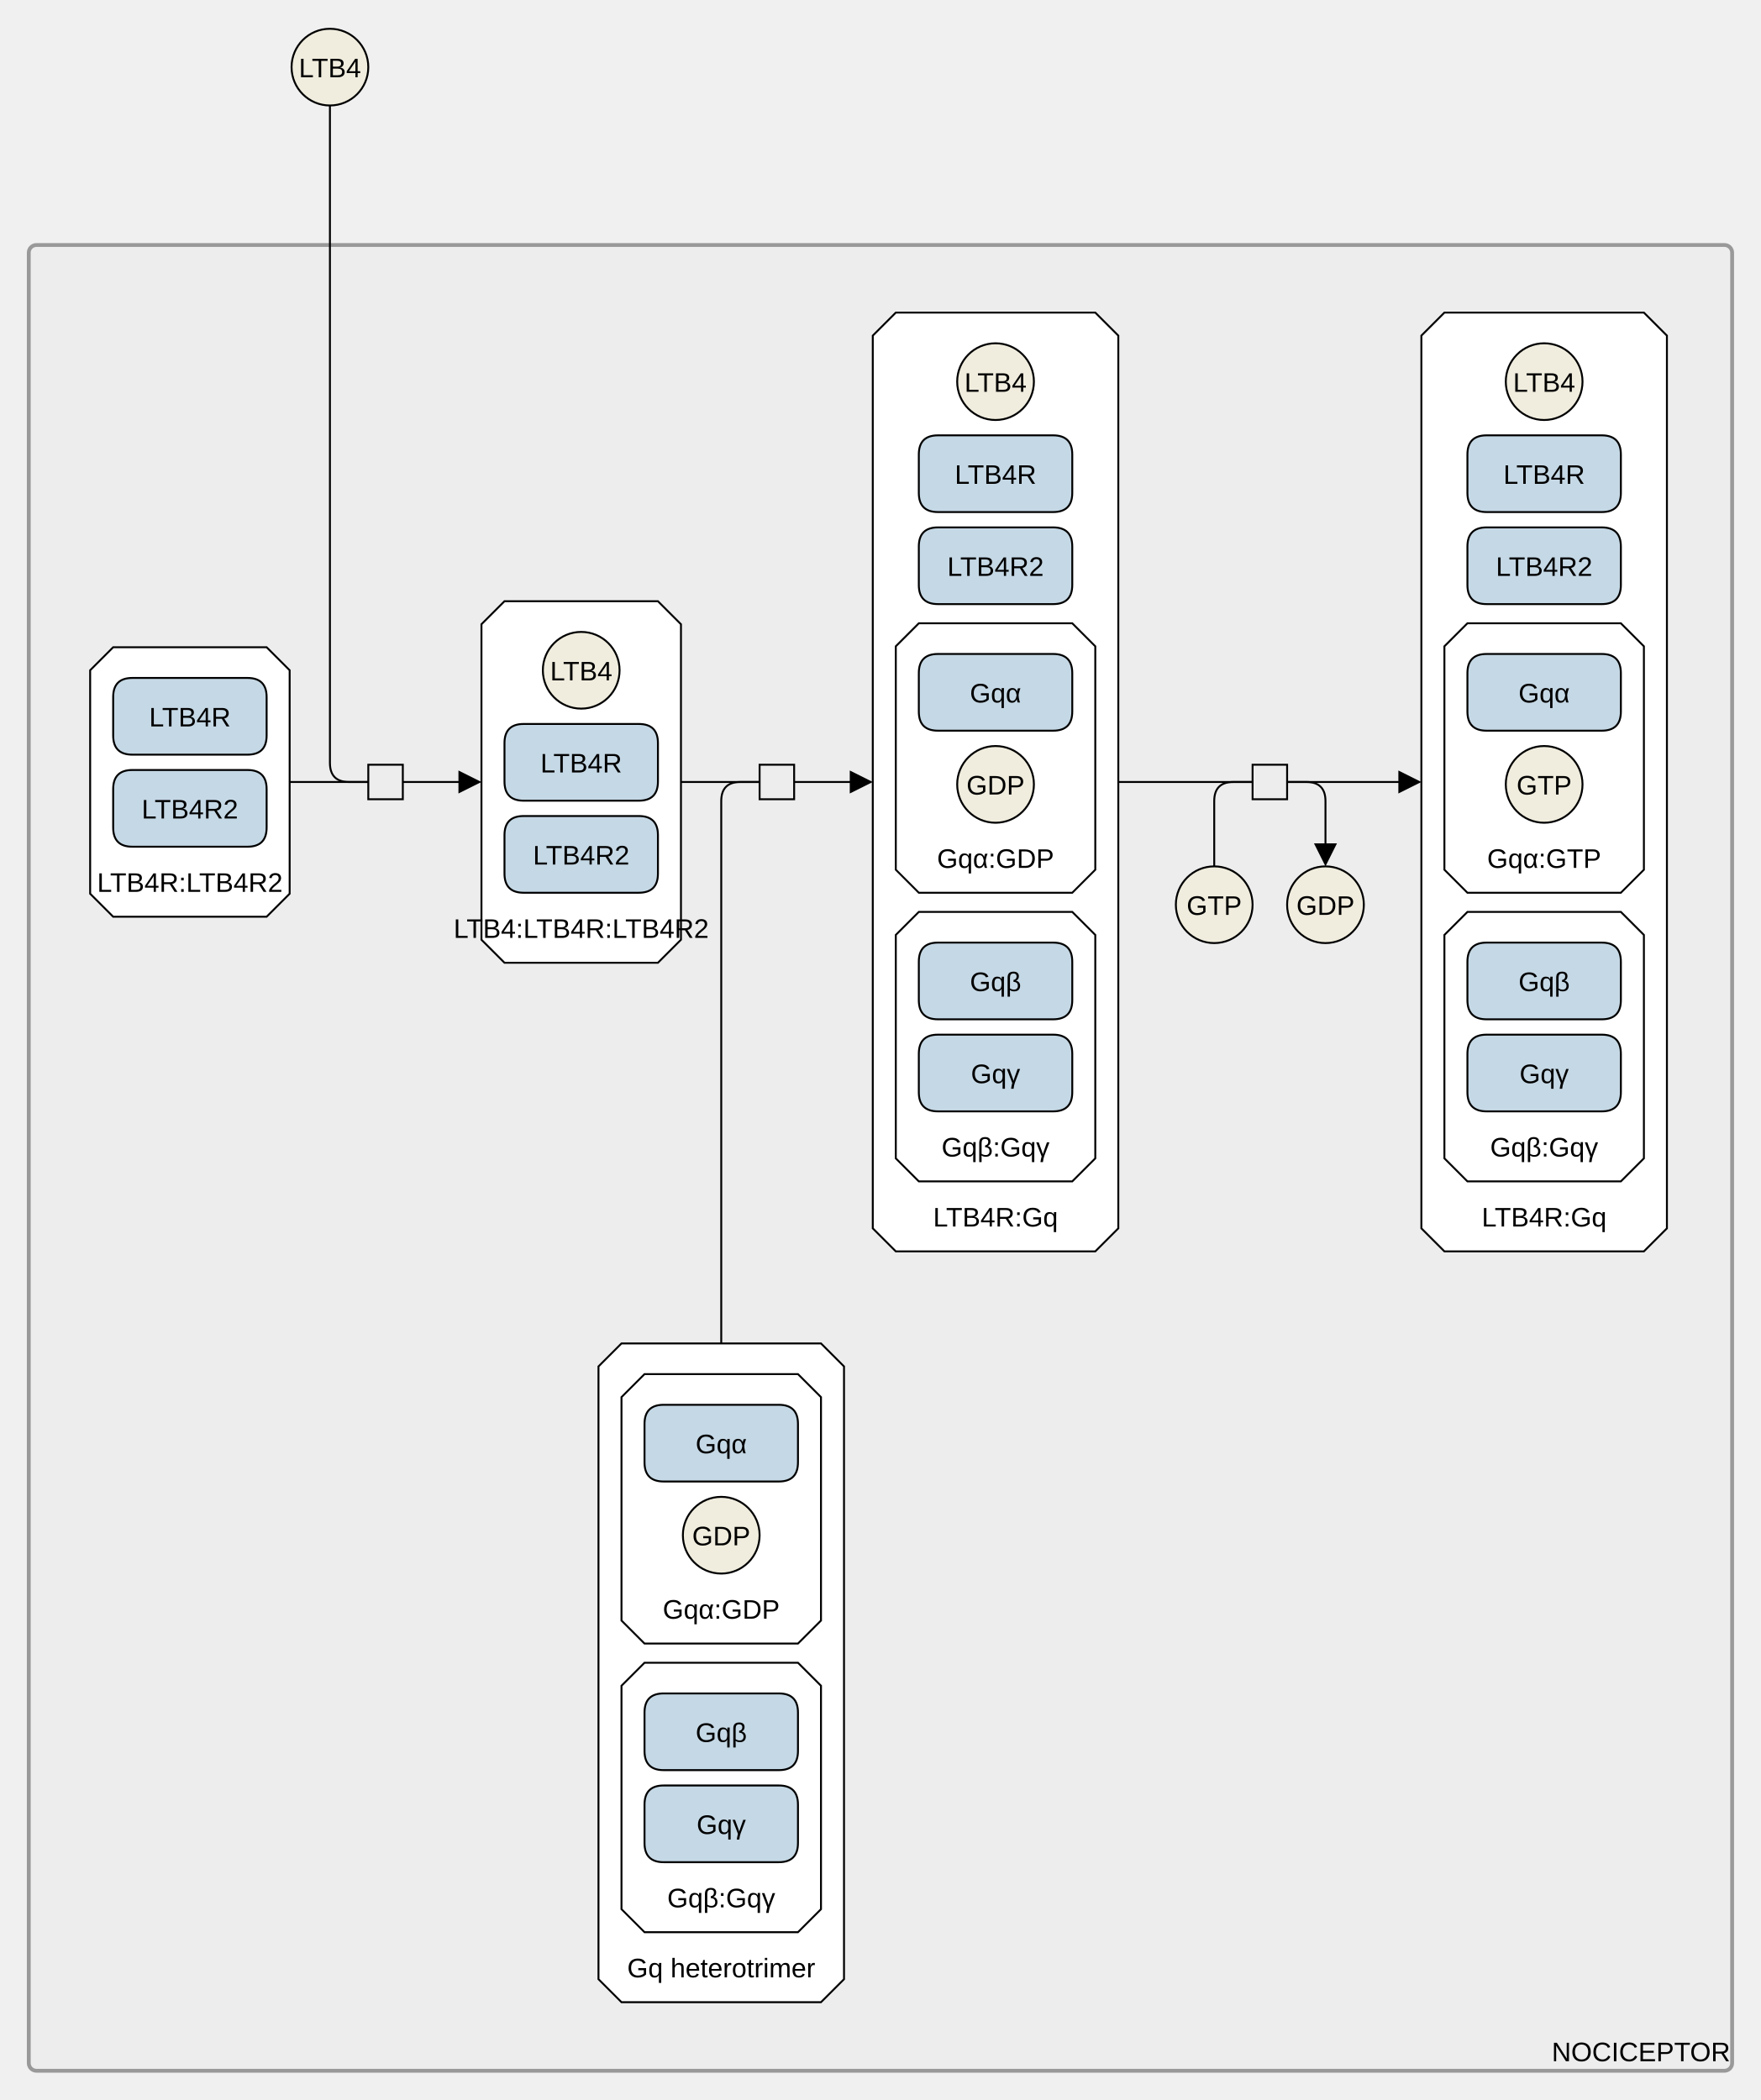
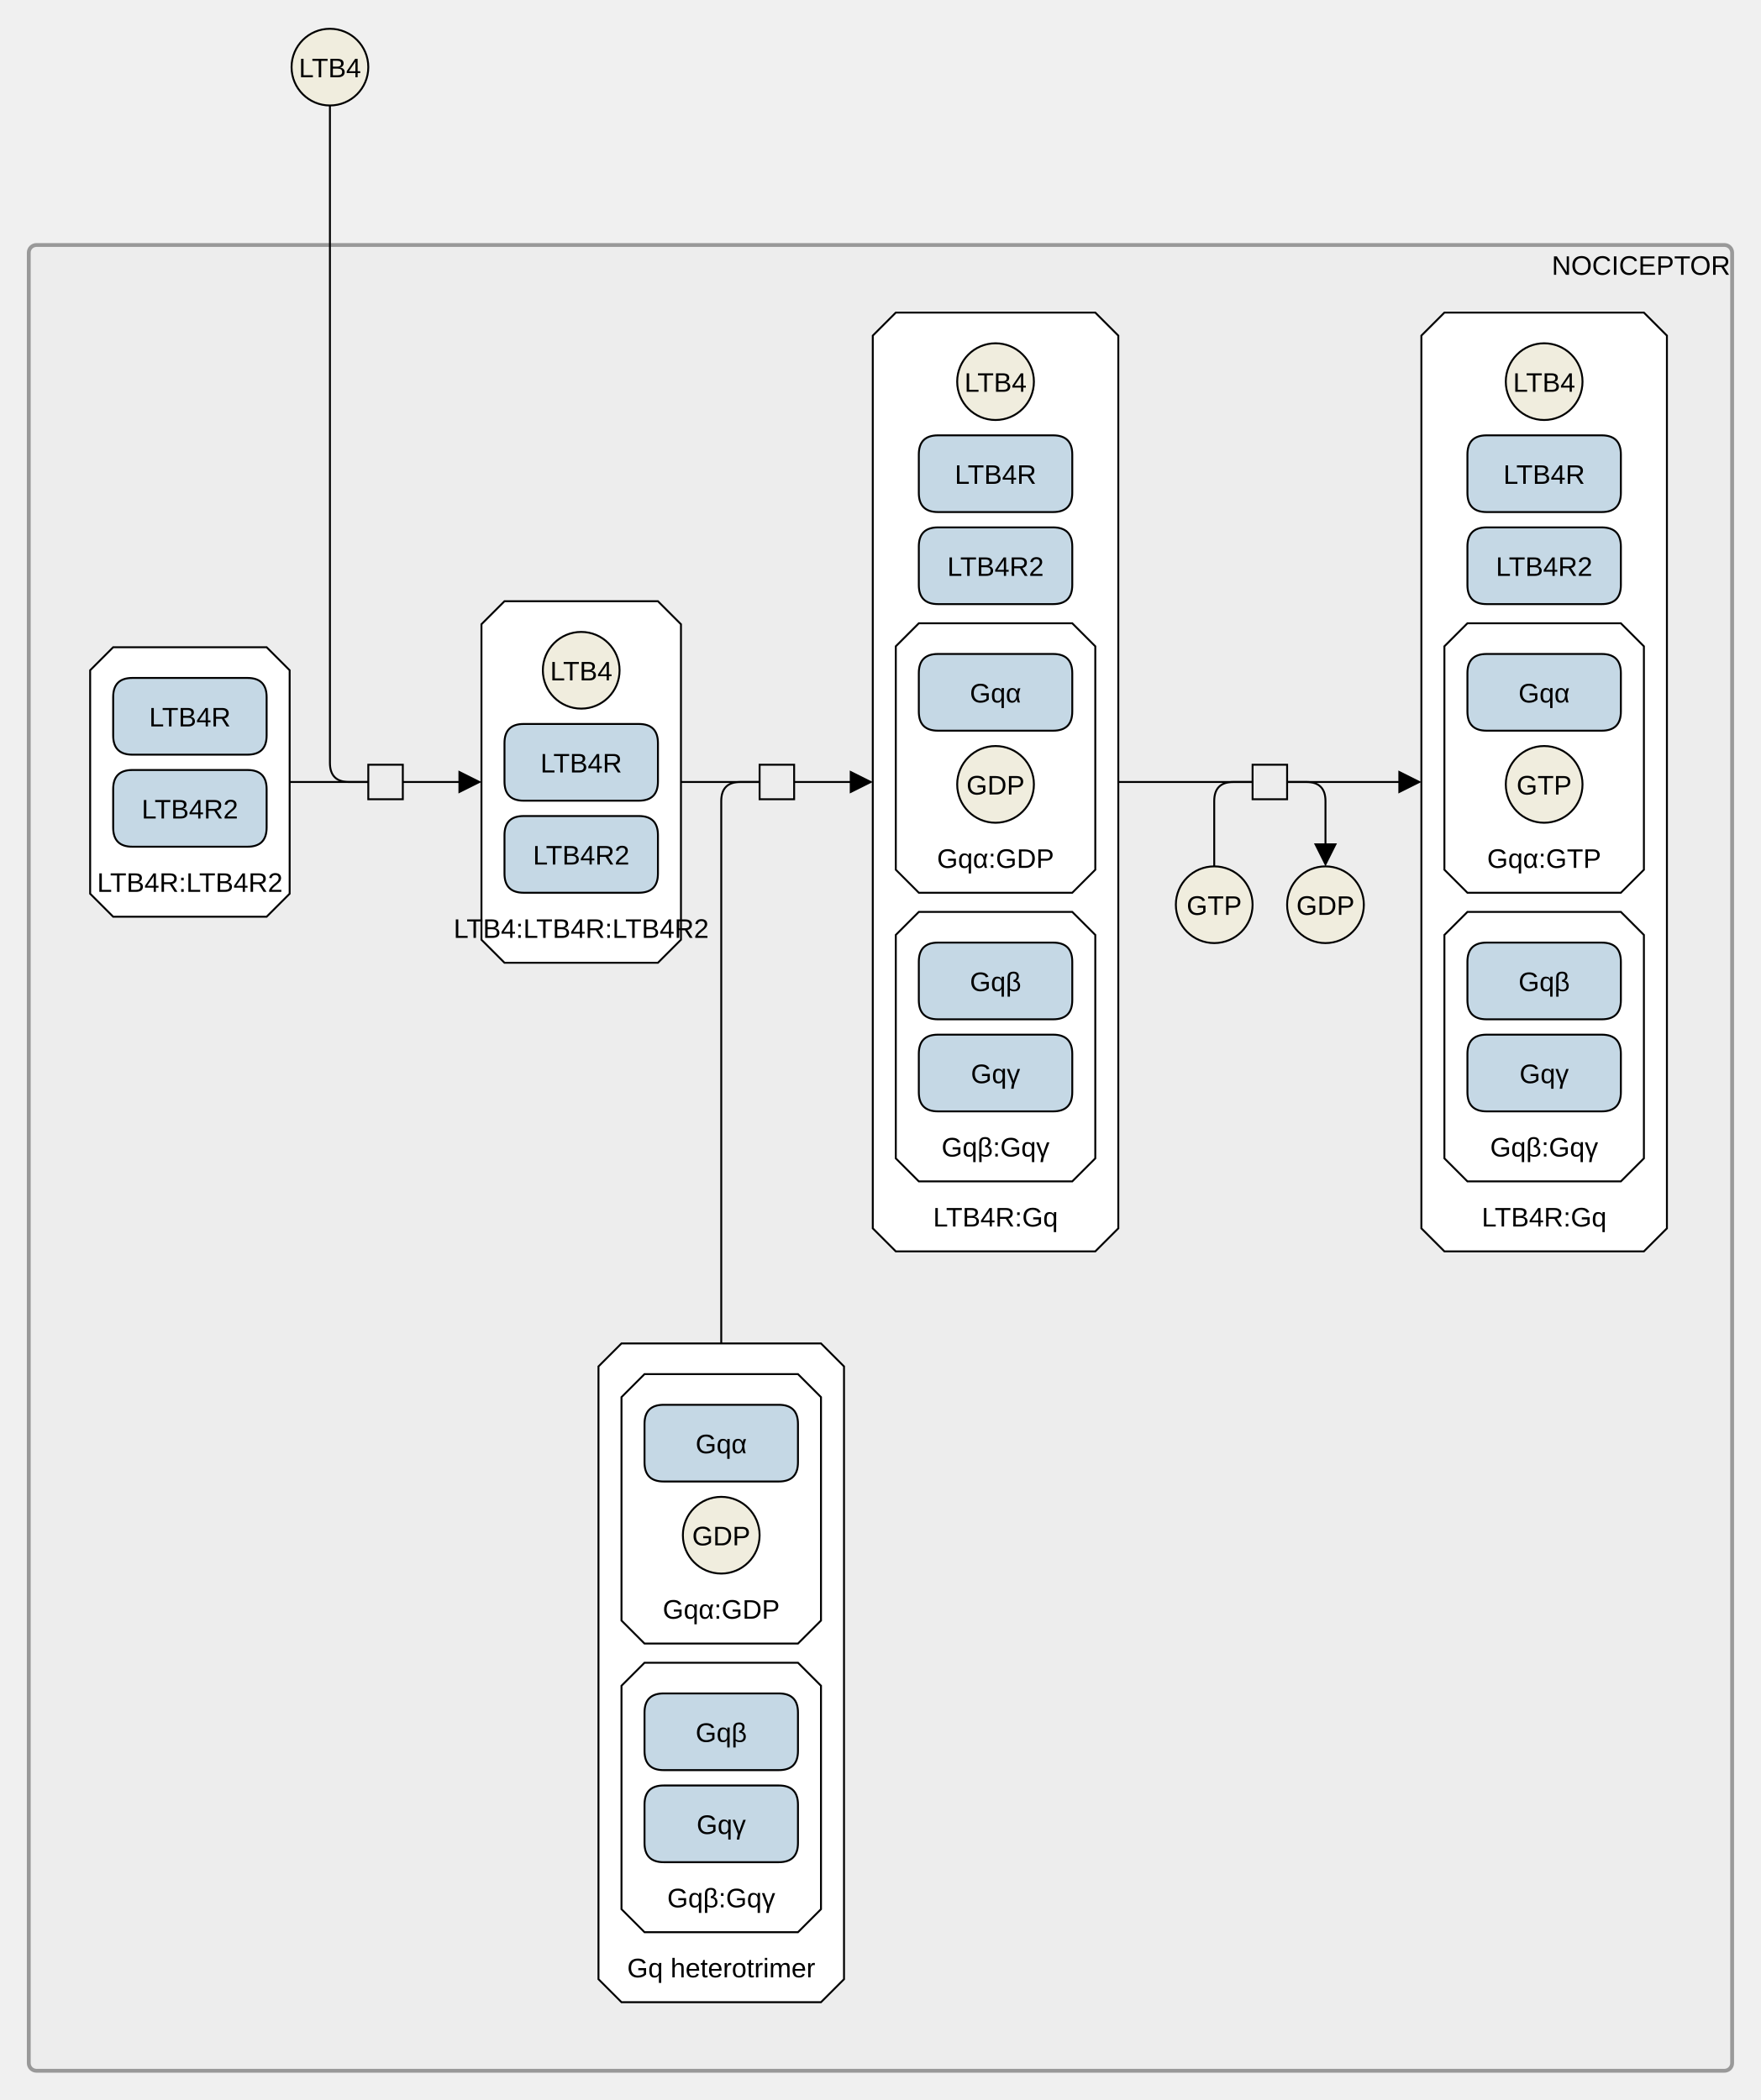
<svg xmlns="http://www.w3.org/2000/svg" width="918" height="1095" viewBox="0 0 918 1095" stroke-linecap="butt" stroke-miterlimit="10">
  <g transform="translate(-25,-25)">
    <path d="M40 156.75 C40 154.541 41.791 152.75 44 152.75 L924 152.75 C926.209 152.75 928 154.541 928 156.75 L928 1100.75 C928 1102.959 926.209 1104.75 924 1104.75 L44 1104.75 C41.791 1104.75 40 1102.959 40 1100.75 Z" fill="#999999" fill-opacity="0.031" stroke="none" />
    <path d="M40 156.75 C40 154.541 41.791 152.75 44 152.75 L924 152.75 C926.209 152.75 928 154.541 928 156.75 L928 1100.75 C928 1102.959 926.209 1104.75 924 1104.75 L44 1104.75 C41.791 1104.75 40 1102.959 40 1100.75 Z" fill="none" stroke="#999999" stroke-width="2" />
-     <text x="880.5" y="1099.791" text-anchor="middle" font-family="'Dialog', Arial, Helvetica, sans-serif" font-size="14" fill="#000000" stroke="none" xml:space="preserve">NOCICEPTOR</text>
+     <text x="880.5" y="168.291" text-anchor="middle" font-family="'Dialog', Arial, Helvetica, sans-serif" font-size="14" fill="#000000" stroke="none" xml:space="preserve">NOCICEPTOR</text>
    <path d="M778 188 L882 188 L894 200 L894 665.5 L882 677.5 L778 677.5 L766 665.5 L766 200 Z" fill="#FFFFFF" stroke="none" />
    <path d="M778 188 L882 188 L894 200 L894 665.5 L882 677.5 L778 677.5 L766 665.5 L766 200 Z" fill="none" stroke="#000000" />
    <text x="830" y="664.541" text-anchor="middle" font-family="'Dialog', Arial, Helvetica, sans-serif" font-size="14" fill="#000000" stroke="none" xml:space="preserve">LTB4R:Gq</text>
    <path d="M790 262 Q790 252 800 252 L860 252 Q870 252 870 262 L870 282 Q870 292 860 292 L800 292 Q790 292 790 282 Z" fill="#C5D8E5" stroke="none" />
    <path d="M790 262 Q790 252 800 252 L860 252 Q870 252 870 262 L870 282 Q870 292 860 292 L800 292 Q790 292 790 282 Z" fill="none" stroke="#000000" />
    <text x="830" y="277.291" text-anchor="middle" font-family="'Dialog', Arial, Helvetica, sans-serif" font-size="14" fill="#000000" stroke="none" xml:space="preserve">LTB4R</text>
    <path d="M790 310 Q790 300 800 300 L860 300 Q870 300 870 310 L870 330 Q870 340 860 340 L800 340 Q790 340 790 330 Z" fill="#C5D8E5" stroke="none" />
    <path d="M790 310 Q790 300 800 300 L860 300 Q870 300 870 310 L870 330 Q870 340 860 340 L800 340 Q790 340 790 330 Z" fill="none" stroke="#000000" />
    <text x="830" y="325.291" text-anchor="middle" font-family="'Dialog', Arial, Helvetica, sans-serif" font-size="14" fill="#000000" stroke="none" xml:space="preserve">LTB4R2</text>
    <path d="M810 224 C810 212.954 818.954 204 830 204 L830 204 C841.046 204 850 212.954 850 224 L850 224 C850 235.046 841.046 244 830 244 L830 244 C818.954 244 810 235.046 810 224 Z" fill="#F0EDDE" stroke="none" />
    <path d="M810 224 C810 212.954 818.954 204 830 204 L830 204 C841.046 204 850 212.954 850 224 L850 224 C850 235.046 841.046 244 830 244 L830 244 C818.954 244 810 235.046 810 224 Z" fill="none" stroke="#000000" />
    <text x="830" y="229.291" text-anchor="middle" font-family="'Dialog', Arial, Helvetica, sans-serif" font-size="14" fill="#000000" stroke="none" xml:space="preserve">LTB4</text>
    <path d="M790 500.5 L870 500.5 L882 512.5 L882 629 L870 641 L790 641 L778 629 L778 512.5 Z" fill="#FFFFFF" stroke="none" />
    <path d="M790 500.5 L870 500.5 L882 512.5 L882 629 L870 641 L790 641 L778 629 L778 512.5 Z" fill="none" stroke="#000000" />
    <text x="830" y="628.041" text-anchor="middle" font-family="'Dialog', Arial, Helvetica, sans-serif" font-size="14" fill="#000000" stroke="none" xml:space="preserve">Gqβ:Gqγ</text>
    <path d="M790 526.5 Q790 516.5 800 516.5 L860 516.5 Q870 516.5 870 526.5 L870 546.5 Q870 556.5 860 556.5 L800 556.5 Q790 556.5 790 546.5 Z" fill="#C5D8E5" stroke="none" />
    <path d="M790 526.5 Q790 516.5 800 516.5 L860 516.5 Q870 516.5 870 526.5 L870 546.5 Q870 556.5 860 556.5 L800 556.5 Q790 556.5 790 546.5 Z" fill="none" stroke="#000000" />
    <text x="830" y="541.791" text-anchor="middle" font-family="'Dialog', Arial, Helvetica, sans-serif" font-size="14" fill="#000000" stroke="none" xml:space="preserve">Gqβ</text>
    <path d="M790 574.5 Q790 564.5 800 564.5 L860 564.5 Q870 564.5 870 574.5 L870 594.5 Q870 604.5 860 604.5 L800 604.5 Q790 604.5 790 594.5 Z" fill="#C5D8E5" stroke="none" />
    <path d="M790 574.5 Q790 564.5 800 564.5 L860 564.5 Q870 564.5 870 574.5 L870 594.5 Q870 604.5 860 604.5 L800 604.5 Q790 604.5 790 594.5 Z" fill="none" stroke="#000000" />
    <text x="830" y="589.791" text-anchor="middle" font-family="'Dialog', Arial, Helvetica, sans-serif" font-size="14" fill="#000000" stroke="none" xml:space="preserve">Gqγ</text>
    <path d="M790 350 L870 350 L882 362 L882 478.5 L870 490.5 L790 490.5 L778 478.5 L778 362 Z" fill="#FFFFFF" stroke="none" />
    <path d="M790 350 L870 350 L882 362 L882 478.5 L870 490.5 L790 490.5 L778 478.5 L778 362 Z" fill="none" stroke="#000000" />
    <text x="830" y="477.541" text-anchor="middle" font-family="'Dialog', Arial, Helvetica, sans-serif" font-size="14" fill="#000000" stroke="none" xml:space="preserve">Gqα:GTP</text>
    <path d="M790 376 Q790 366 800 366 L860 366 Q870 366 870 376 L870 396 Q870 406 860 406 L800 406 Q790 406 790 396 Z" fill="#C5D8E5" stroke="none" />
    <path d="M790 376 Q790 366 800 366 L860 366 Q870 366 870 376 L870 396 Q870 406 860 406 L800 406 Q790 406 790 396 Z" fill="none" stroke="#000000" />
    <text x="830" y="391.291" text-anchor="middle" font-family="'Dialog', Arial, Helvetica, sans-serif" font-size="14" fill="#000000" stroke="none" xml:space="preserve">Gqα</text>
    <path d="M810 434 C810 422.954 818.954 414 830 414 L830 414 C841.046 414 850 422.954 850 434 L850 434 C850 445.046 841.046 454 830 454 L830 454 C818.954 454 810 445.046 810 434 Z" fill="#F0EDDE" stroke="none" />
    <path d="M810 434 C810 422.954 818.954 414 830 414 L830 414 C841.046 414 850 422.954 850 434 L850 434 C850 445.046 841.046 454 830 454 L830 454 C818.954 454 810 445.046 810 434 Z" fill="none" stroke="#000000" />
    <text x="830" y="439.291" text-anchor="middle" font-family="'Dialog', Arial, Helvetica, sans-serif" font-size="14" fill="#000000" stroke="none" xml:space="preserve">GTP</text>
    <path d="M492 188 L596 188 L608 200 L608 665.5 L596 677.5 L492 677.5 L480 665.5 L480 200 Z" fill="#FFFFFF" stroke="none" />
    <path d="M492 188 L596 188 L608 200 L608 665.5 L596 677.5 L492 677.5 L480 665.5 L480 200 Z" fill="none" stroke="#000000" />
    <text x="544" y="664.541" text-anchor="middle" font-family="'Dialog', Arial, Helvetica, sans-serif" font-size="14" fill="#000000" stroke="none" xml:space="preserve">LTB4R:Gq</text>
    <path d="M504 262 Q504 252 514 252 L574 252 Q584 252 584 262 L584 282 Q584 292 574 292 L514 292 Q504 292 504 282 Z" fill="#C5D8E5" stroke="none" />
    <path d="M504 262 Q504 252 514 252 L574 252 Q584 252 584 262 L584 282 Q584 292 574 292 L514 292 Q504 292 504 282 Z" fill="none" stroke="#000000" />
    <text x="544" y="277.291" text-anchor="middle" font-family="'Dialog', Arial, Helvetica, sans-serif" font-size="14" fill="#000000" stroke="none" xml:space="preserve">LTB4R</text>
    <path d="M504 310 Q504 300 514 300 L574 300 Q584 300 584 310 L584 330 Q584 340 574 340 L514 340 Q504 340 504 330 Z" fill="#C5D8E5" stroke="none" />
    <path d="M504 310 Q504 300 514 300 L574 300 Q584 300 584 310 L584 330 Q584 340 574 340 L514 340 Q504 340 504 330 Z" fill="none" stroke="#000000" />
    <text x="544" y="325.291" text-anchor="middle" font-family="'Dialog', Arial, Helvetica, sans-serif" font-size="14" fill="#000000" stroke="none" xml:space="preserve">LTB4R2</text>
    <path d="M524 224 C524 212.954 532.954 204 544 204 L544 204 C555.046 204 564 212.954 564 224 L564 224 C564 235.046 555.046 244 544 244 L544 244 C532.954 244 524 235.046 524 224 Z" fill="#F0EDDE" stroke="none" />
    <path d="M524 224 C524 212.954 532.954 204 544 204 L544 204 C555.046 204 564 212.954 564 224 L564 224 C564 235.046 555.046 244 544 244 L544 244 C532.954 244 524 235.046 524 224 Z" fill="none" stroke="#000000" />
    <text x="544" y="229.291" text-anchor="middle" font-family="'Dialog', Arial, Helvetica, sans-serif" font-size="14" fill="#000000" stroke="none" xml:space="preserve">LTB4</text>
    <path d="M504 350 L584 350 L596 362 L596 478.5 L584 490.5 L504 490.5 L492 478.5 L492 362 Z" fill="#FFFFFF" stroke="none" />
    <path d="M504 350 L584 350 L596 362 L596 478.5 L584 490.5 L504 490.5 L492 478.5 L492 362 Z" fill="none" stroke="#000000" />
    <text x="544" y="477.541" text-anchor="middle" font-family="'Dialog', Arial, Helvetica, sans-serif" font-size="14" fill="#000000" stroke="none" xml:space="preserve">Gqα:GDP</text>
    <path d="M504 376 Q504 366 514 366 L574 366 Q584 366 584 376 L584 396 Q584 406 574 406 L514 406 Q504 406 504 396 Z" fill="#C5D8E5" stroke="none" />
    <path d="M504 376 Q504 366 514 366 L574 366 Q584 366 584 376 L584 396 Q584 406 574 406 L514 406 Q504 406 504 396 Z" fill="none" stroke="#000000" />
    <text x="544" y="391.291" text-anchor="middle" font-family="'Dialog', Arial, Helvetica, sans-serif" font-size="14" fill="#000000" stroke="none" xml:space="preserve">Gqα</text>
    <path d="M524 434 C524 422.954 532.954 414 544 414 L544 414 C555.046 414 564 422.954 564 434 L564 434 C564 445.046 555.046 454 544 454 L544 454 C532.954 454 524 445.046 524 434 Z" fill="#F0EDDE" stroke="none" />
    <path d="M524 434 C524 422.954 532.954 414 544 414 L544 414 C555.046 414 564 422.954 564 434 L564 434 C564 445.046 555.046 454 544 454 L544 454 C532.954 454 524 445.046 524 434 Z" fill="none" stroke="#000000" />
    <text x="544" y="439.291" text-anchor="middle" font-family="'Dialog', Arial, Helvetica, sans-serif" font-size="14" fill="#000000" stroke="none" xml:space="preserve">GDP</text>
    <path d="M504 500.5 L584 500.5 L596 512.5 L596 629 L584 641 L504 641 L492 629 L492 512.5 Z" fill="#FFFFFF" stroke="none" />
    <path d="M504 500.5 L584 500.5 L596 512.5 L596 629 L584 641 L504 641 L492 629 L492 512.5 Z" fill="none" stroke="#000000" />
    <text x="544" y="628.041" text-anchor="middle" font-family="'Dialog', Arial, Helvetica, sans-serif" font-size="14" fill="#000000" stroke="none" xml:space="preserve">Gqβ:Gqγ</text>
    <path d="M504 526.5 Q504 516.5 514 516.5 L574 516.5 Q584 516.5 584 526.5 L584 546.5 Q584 556.5 574 556.5 L514 556.5 Q504 556.5 504 546.5 Z" fill="#C5D8E5" stroke="none" />
    <path d="M504 526.5 Q504 516.5 514 516.5 L574 516.5 Q584 516.5 584 526.5 L584 546.5 Q584 556.5 574 556.5 L514 556.5 Q504 556.5 504 546.5 Z" fill="none" stroke="#000000" />
    <text x="544" y="541.791" text-anchor="middle" font-family="'Dialog', Arial, Helvetica, sans-serif" font-size="14" fill="#000000" stroke="none" xml:space="preserve">Gqβ</text>
    <path d="M504 574.5 Q504 564.5 514 564.5 L574 564.5 Q584 564.5 584 574.5 L584 594.5 Q584 604.5 574 604.5 L514 604.5 Q504 604.5 504 594.5 Z" fill="#C5D8E5" stroke="none" />
    <path d="M504 574.5 Q504 564.5 514 564.5 L574 564.5 Q584 564.5 584 574.5 L584 594.5 Q584 604.5 574 604.5 L514 604.5 Q504 604.5 504 594.5 Z" fill="none" stroke="#000000" />
    <text x="544" y="589.791" text-anchor="middle" font-family="'Dialog', Arial, Helvetica, sans-serif" font-size="14" fill="#000000" stroke="none" xml:space="preserve">Gqγ</text>
    <path d="M288 338.5 L368 338.5 L380 350.5 L380 515 L368 527 L288 527 L276 515 L276 350.5 Z" fill="#FFFFFF" stroke="none" />
    <path d="M288 338.5 L368 338.5 L380 350.5 L380 515 L368 527 L288 527 L276 515 L276 350.5 Z" fill="none" stroke="#000000" />
    <text x="328" y="514.041" text-anchor="middle" font-family="'Dialog', Arial, Helvetica, sans-serif" font-size="14" fill="#000000" stroke="none" xml:space="preserve">LTB4:LTB4R:LTB4R2</text>
    <path d="M288 412.5 Q288 402.5 298 402.5 L358 402.5 Q368 402.5 368 412.5 L368 432.5 Q368 442.5 358 442.5 L298 442.5 Q288 442.5 288 432.5 Z" fill="#C5D8E5" stroke="none" />
    <path d="M288 412.5 Q288 402.5 298 402.5 L358 402.5 Q368 402.5 368 412.5 L368 432.5 Q368 442.5 358 442.5 L298 442.5 Q288 442.5 288 432.5 Z" fill="none" stroke="#000000" />
    <text x="328" y="427.791" text-anchor="middle" font-family="'Dialog', Arial, Helvetica, sans-serif" font-size="14" fill="#000000" stroke="none" xml:space="preserve">LTB4R</text>
    <path d="M288 460.5 Q288 450.5 298 450.5 L358 450.5 Q368 450.5 368 460.5 L368 480.5 Q368 490.5 358 490.5 L298 490.5 Q288 490.5 288 480.5 Z" fill="#C5D8E5" stroke="none" />
    <path d="M288 460.5 Q288 450.5 298 450.5 L358 450.5 Q368 450.5 368 460.5 L368 480.5 Q368 490.5 358 490.5 L298 490.5 Q288 490.5 288 480.5 Z" fill="none" stroke="#000000" />
    <text x="328" y="475.791" text-anchor="middle" font-family="'Dialog', Arial, Helvetica, sans-serif" font-size="14" fill="#000000" stroke="none" xml:space="preserve">LTB4R2</text>
    <path d="M308 374.5 C308 363.454 316.954 354.5 328 354.5 L328 354.5 C339.046 354.5 348 363.454 348 374.5 L348 374.5 C348 385.546 339.046 394.5 328 394.5 L328 394.5 C316.954 394.5 308 385.546 308 374.5 Z" fill="#F0EDDE" stroke="none" />
    <path d="M308 374.5 C308 363.454 316.954 354.5 328 354.5 L328 354.5 C339.046 354.5 348 363.454 348 374.5 L348 374.5 C348 385.546 339.046 394.5 328 394.5 L328 394.5 C316.954 394.5 308 385.546 308 374.5 Z" fill="none" stroke="#000000" />
    <text x="328" y="379.791" text-anchor="middle" font-family="'Dialog', Arial, Helvetica, sans-serif" font-size="14" fill="#000000" stroke="none" xml:space="preserve">LTB4</text>
    <path d="M349 725.5 L453 725.5 L465 737.5 L465 1057 L453 1069 L349 1069 L337 1057 L337 737.5 Z" fill="#FFFFFF" stroke="none" />
    <path d="M349 725.5 L453 725.5 L465 737.5 L465 1057 L453 1069 L349 1069 L337 1057 L337 737.5 Z" fill="none" stroke="#000000" />
    <text x="401" y="1056.041" text-anchor="middle" font-family="'Dialog', Arial, Helvetica, sans-serif" font-size="14" fill="#000000" stroke="none" xml:space="preserve">Gq heterotrimer</text>
    <path d="M361 892 L441 892 L453 904 L453 1020.5 L441 1032.5 L361 1032.5 L349 1020.5 L349 904 Z" fill="#FFFFFF" stroke="none" />
    <path d="M361 892 L441 892 L453 904 L453 1020.5 L441 1032.5 L361 1032.5 L349 1020.5 L349 904 Z" fill="none" stroke="#000000" />
    <text x="401" y="1019.541" text-anchor="middle" font-family="'Dialog', Arial, Helvetica, sans-serif" font-size="14" fill="#000000" stroke="none" xml:space="preserve">Gqβ:Gqγ</text>
    <path d="M361 918 Q361 908 371 908 L431 908 Q441 908 441 918 L441 938 Q441 948 431 948 L371 948 Q361 948 361 938 Z" fill="#C5D8E5" stroke="none" />
    <path d="M361 918 Q361 908 371 908 L431 908 Q441 908 441 918 L441 938 Q441 948 431 948 L371 948 Q361 948 361 938 Z" fill="none" stroke="#000000" />
    <text x="401" y="933.291" text-anchor="middle" font-family="'Dialog', Arial, Helvetica, sans-serif" font-size="14" fill="#000000" stroke="none" xml:space="preserve">Gqβ</text>
    <path d="M361 966 Q361 956 371 956 L431 956 Q441 956 441 966 L441 986 Q441 996 431 996 L371 996 Q361 996 361 986 Z" fill="#C5D8E5" stroke="none" />
    <path d="M361 966 Q361 956 371 956 L431 956 Q441 956 441 966 L441 986 Q441 996 431 996 L371 996 Q361 996 361 986 Z" fill="none" stroke="#000000" />
    <text x="401" y="981.291" text-anchor="middle" font-family="'Dialog', Arial, Helvetica, sans-serif" font-size="14" fill="#000000" stroke="none" xml:space="preserve">Gqγ</text>
    <path d="M361 741.5 L441 741.5 L453 753.5 L453 870 L441 882 L361 882 L349 870 L349 753.5 Z" fill="#FFFFFF" stroke="none" />
    <path d="M361 741.5 L441 741.5 L453 753.5 L453 870 L441 882 L361 882 L349 870 L349 753.5 Z" fill="none" stroke="#000000" />
    <text x="401" y="869.041" text-anchor="middle" font-family="'Dialog', Arial, Helvetica, sans-serif" font-size="14" fill="#000000" stroke="none" xml:space="preserve">Gqα:GDP</text>
    <path d="M361 767.5 Q361 757.5 371 757.5 L431 757.5 Q441 757.5 441 767.5 L441 787.5 Q441 797.5 431 797.5 L371 797.5 Q361 797.5 361 787.5 Z" fill="#C5D8E5" stroke="none" />
    <path d="M361 767.5 Q361 757.5 371 757.5 L431 757.5 Q441 757.5 441 767.5 L441 787.5 Q441 797.5 431 797.5 L371 797.5 Q361 797.5 361 787.5 Z" fill="none" stroke="#000000" />
    <text x="401" y="782.791" text-anchor="middle" font-family="'Dialog', Arial, Helvetica, sans-serif" font-size="14" fill="#000000" stroke="none" xml:space="preserve">Gqα</text>
    <path d="M381 825.5 C381 814.454 389.954 805.5 401 805.5 L401 805.5 C412.046 805.5 421 814.454 421 825.5 L421 825.5 C421 836.546 412.046 845.5 401 845.5 L401 845.5 C389.954 845.5 381 836.546 381 825.5 Z" fill="#F0EDDE" stroke="none" />
    <path d="M381 825.5 C381 814.454 389.954 805.5 401 805.5 L401 805.5 C412.046 805.5 421 814.454 421 825.5 L421 825.5 C421 836.546 412.046 845.5 401 845.5 L401 845.5 C389.954 845.5 381 836.546 381 825.5 Z" fill="none" stroke="#000000" />
    <text x="401" y="830.791" text-anchor="middle" font-family="'Dialog', Arial, Helvetica, sans-serif" font-size="14" fill="#000000" stroke="none" xml:space="preserve">GDP</text>
    <path d="M84 362.5 L164 362.5 L176 374.5 L176 491 L164 503 L84 503 L72 491 L72 374.5 Z" fill="#FFFFFF" stroke="none" />
    <path d="M84 362.5 L164 362.5 L176 374.5 L176 491 L164 503 L84 503 L72 491 L72 374.5 Z" fill="none" stroke="#000000" />
    <text x="124" y="490.041" text-anchor="middle" font-family="'Dialog', Arial, Helvetica, sans-serif" font-size="14" fill="#000000" stroke="none" xml:space="preserve">LTB4R:LTB4R2</text>
    <path d="M84 388.5 Q84 378.5 94 378.5 L154 378.5 Q164 378.5 164 388.5 L164 408.5 Q164 418.5 154 418.5 L94 418.5 Q84 418.5 84 408.5 Z" fill="#C5D8E5" stroke="none" />
    <path d="M84 388.5 Q84 378.5 94 378.5 L154 378.5 Q164 378.5 164 388.5 L164 408.5 Q164 418.5 154 418.5 L94 418.5 Q84 418.5 84 408.5 Z" fill="none" stroke="#000000" />
    <text x="124" y="403.791" text-anchor="middle" font-family="'Dialog', Arial, Helvetica, sans-serif" font-size="14" fill="#000000" stroke="none" xml:space="preserve">LTB4R</text>
    <path d="M84 436.5 Q84 426.5 94 426.5 L154 426.5 Q164 426.5 164 436.5 L164 456.5 Q164 466.5 154 466.5 L94 466.5 Q84 466.5 84 456.5 Z" fill="#C5D8E5" stroke="none" />
    <path d="M84 436.5 Q84 426.5 94 426.5 L154 426.5 Q164 426.5 164 436.5 L164 456.5 Q164 466.5 154 466.5 L94 466.5 Q84 466.5 84 456.5 Z" fill="none" stroke="#000000" />
    <text x="124" y="451.791" text-anchor="middle" font-family="'Dialog', Arial, Helvetica, sans-serif" font-size="14" fill="#000000" stroke="none" xml:space="preserve">LTB4R2</text>
    <path d="M696 496.75 C696 485.704 704.954 476.75 716 476.75 L716 476.75 C727.046 476.75 736 485.704 736 496.75 L736 496.75 C736 507.796 727.046 516.75 716 516.75 L716 516.75 C704.954 516.75 696 507.796 696 496.75 Z" fill="#F0EDDE" stroke="none" />
    <path d="M696 496.75 C696 485.704 704.954 476.75 716 476.75 L716 476.75 C727.046 476.75 736 485.704 736 496.75 L736 496.75 C736 507.796 727.046 516.75 716 516.75 L716 516.75 C704.954 516.75 696 507.796 696 496.75 Z" fill="none" stroke="#000000" />
    <text x="716" y="502.041" text-anchor="middle" font-family="'Dialog', Arial, Helvetica, sans-serif" font-size="14" fill="#000000" stroke="none" xml:space="preserve">GDP</text>
    <path d="M638 496.75 C638 485.704 646.954 476.75 658 476.75 L658 476.75 C669.046 476.75 678 485.704 678 496.75 L678 496.75 C678 507.796 669.046 516.75 658 516.75 L658 516.75 C646.954 516.75 638 507.796 638 496.75 Z" fill="#F0EDDE" stroke="none" />
    <path d="M638 496.75 C638 485.704 646.954 476.75 658 476.75 L658 476.75 C669.046 476.75 678 485.704 678 496.75 L678 496.75 C678 507.796 669.046 516.75 658 516.75 L658 516.75 C646.954 516.75 638 507.796 638 496.75 Z" fill="none" stroke="#000000" />
    <text x="658" y="502.041" text-anchor="middle" font-family="'Dialog', Arial, Helvetica, sans-serif" font-size="14" fill="#000000" stroke="none" xml:space="preserve">GTP</text>
    <path d="M217 423.75 L235 423.75 L235 441.75 L217 441.75 Z" fill="none" stroke="#000000" />
    <path d="M421 423.75 L439 423.75 L439 441.75 L421 441.75 Z" fill="none" stroke="#000000" />
    <path d="M678 423.75 L696 423.75 L696 441.75 L678 441.75 Z" fill="none" stroke="#000000" />
    <path d="M177 60 C177 48.954 185.954 40 197 40 L197 40 C208.046 40 217 48.954 217 60 L217 60 C217 71.046 208.046 80 197 80 L197 80 C185.954 80 177 71.046 177 60 Z" fill="#F0EDDE" stroke="none" />
    <path d="M177 60 C177 48.954 185.954 40 197 40 L197 40 C208.046 40 217 48.954 217 60 L217 60 C217 71.046 208.046 80 197 80 L197 80 C185.954 80 177 71.046 177 60 Z" fill="none" stroke="#000000" />
    <text x="197" y="65.291" text-anchor="middle" font-family="'Dialog', Arial, Helvetica, sans-serif" font-size="14" fill="#000000" stroke="none" xml:space="preserve">LTB4</text>
    <path d="M176 432.75 L217 432.75" fill="none" stroke="#000000" />
    <path d="M235 432.75 L265 432.75" fill="none" stroke="#000000" />
    <path d="M276 432.75 L264 438.75 L264 426.75 Z" fill="#000000" stroke="none" />
    <path d="M197 80 L197 422.75 Q197 432.75 207 432.75 L217 432.75" fill="none" stroke="#000000" />
    <path d="M380 432.75 L421 432.75" fill="none" stroke="#000000" />
    <path d="M439 432.75 L469 432.75" fill="none" stroke="#000000" />
    <path d="M480 432.75 L468 438.75 L468 426.75 Z" fill="#000000" stroke="none" />
    <path d="M401 725.5 L401 442.75 Q401 432.75 411 432.75 L421 432.75" fill="none" stroke="#000000" />
    <path d="M608 432.75 L678 432.75" fill="none" stroke="#000000" />
    <path d="M696 432.75 L755 432.75" fill="none" stroke="#000000" />
    <path d="M766 432.75 L754 438.75 L754 426.75 Z" fill="#000000" stroke="none" />
    <path d="M658 476.75 L658 442.75 Q658 432.75 668 432.75 L678 432.75" fill="none" stroke="#000000" />
    <path d="M696 432.75 L706 432.75 Q716 432.75 716 442.75 L716 465.75" fill="none" stroke="#000000" />
    <path d="M716 476.75 L710 464.75 L722 464.75 Z" fill="#000000" stroke="none" />
  </g>
</svg>
